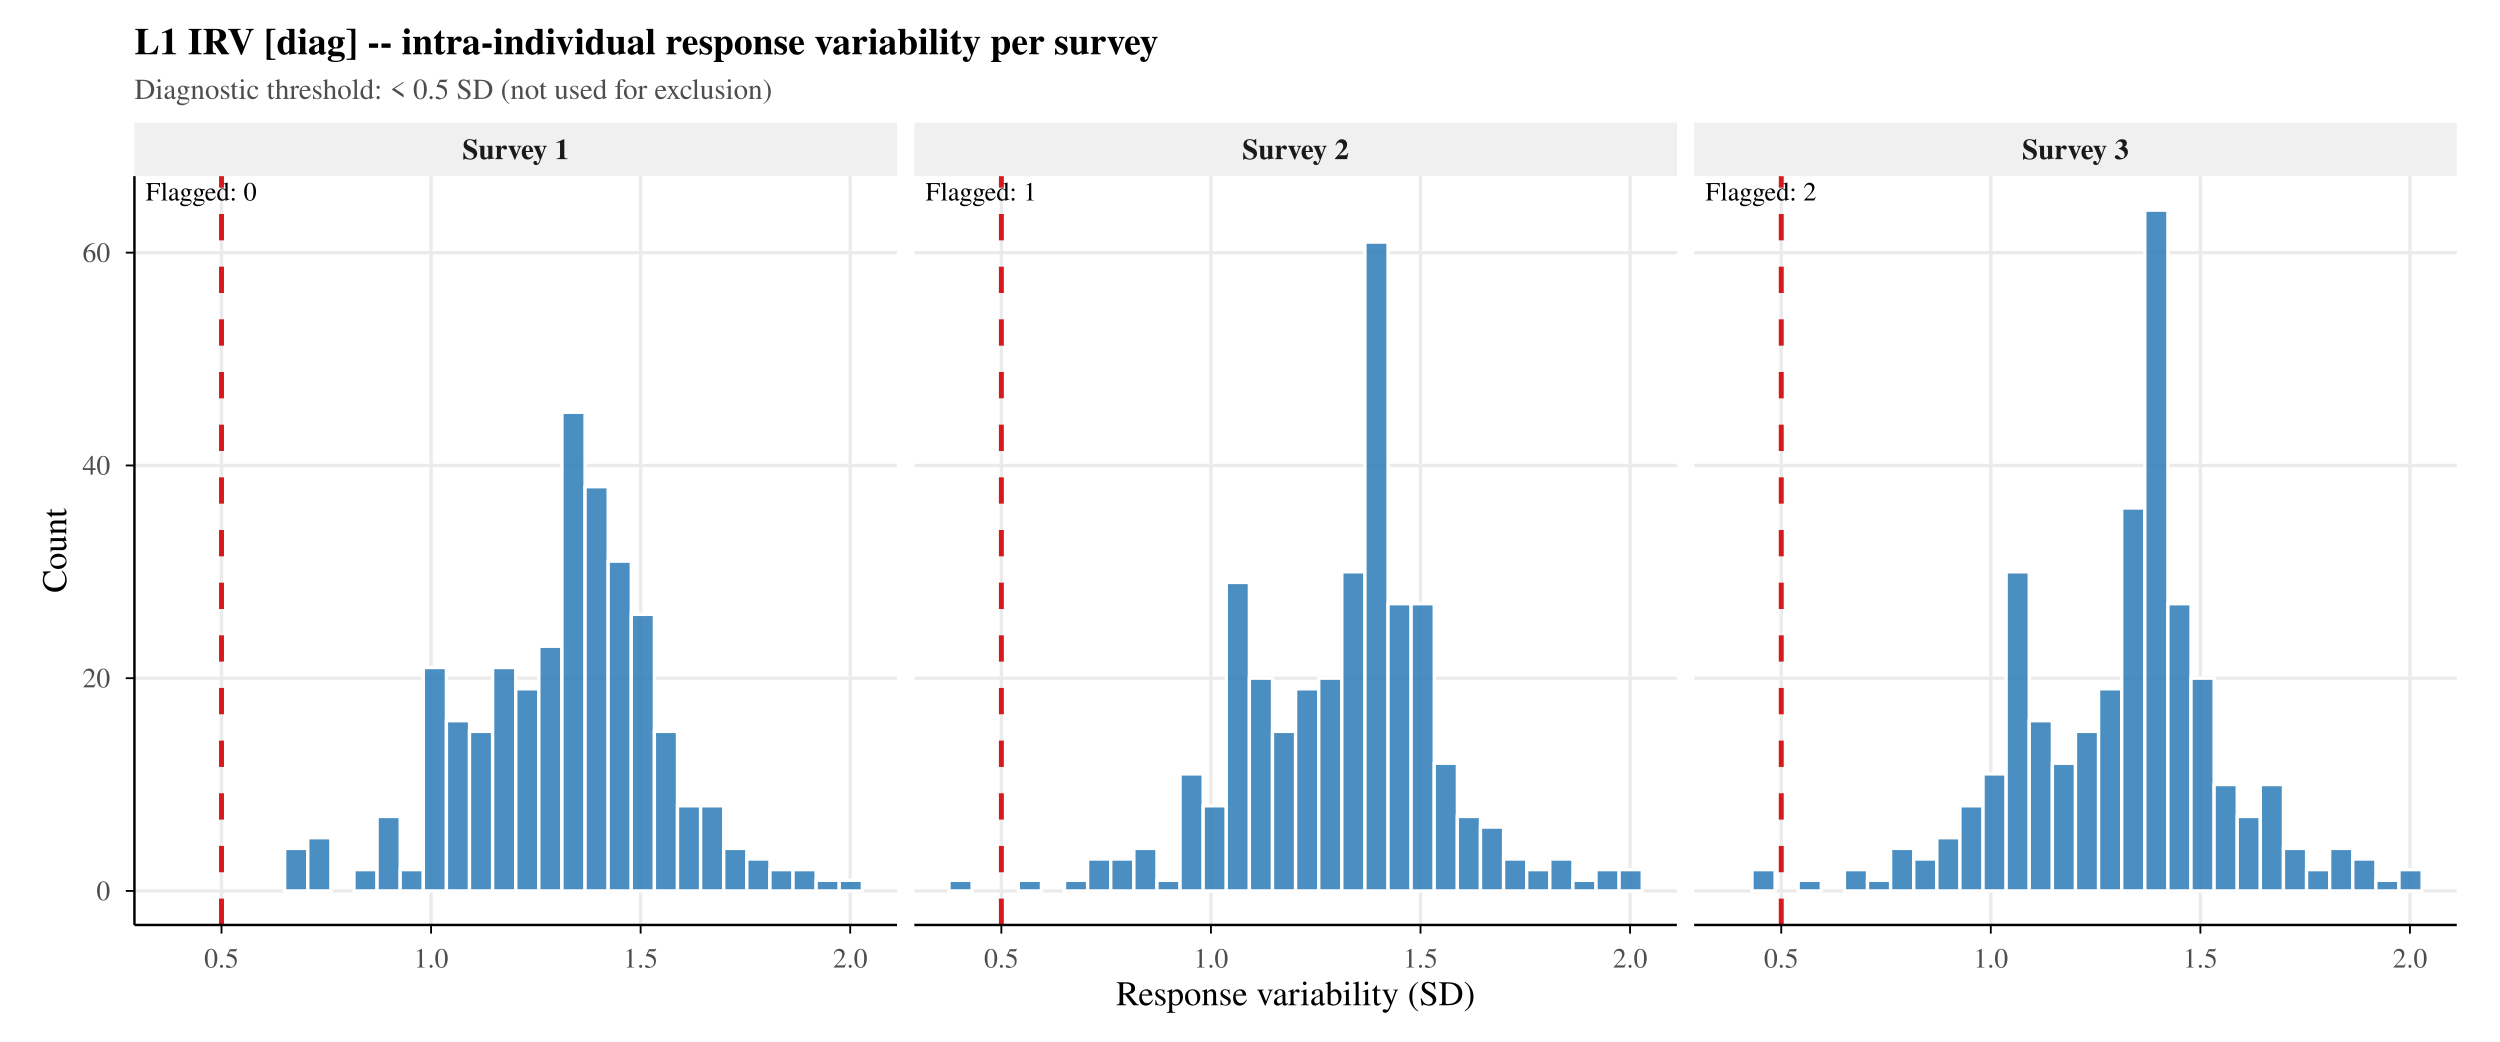
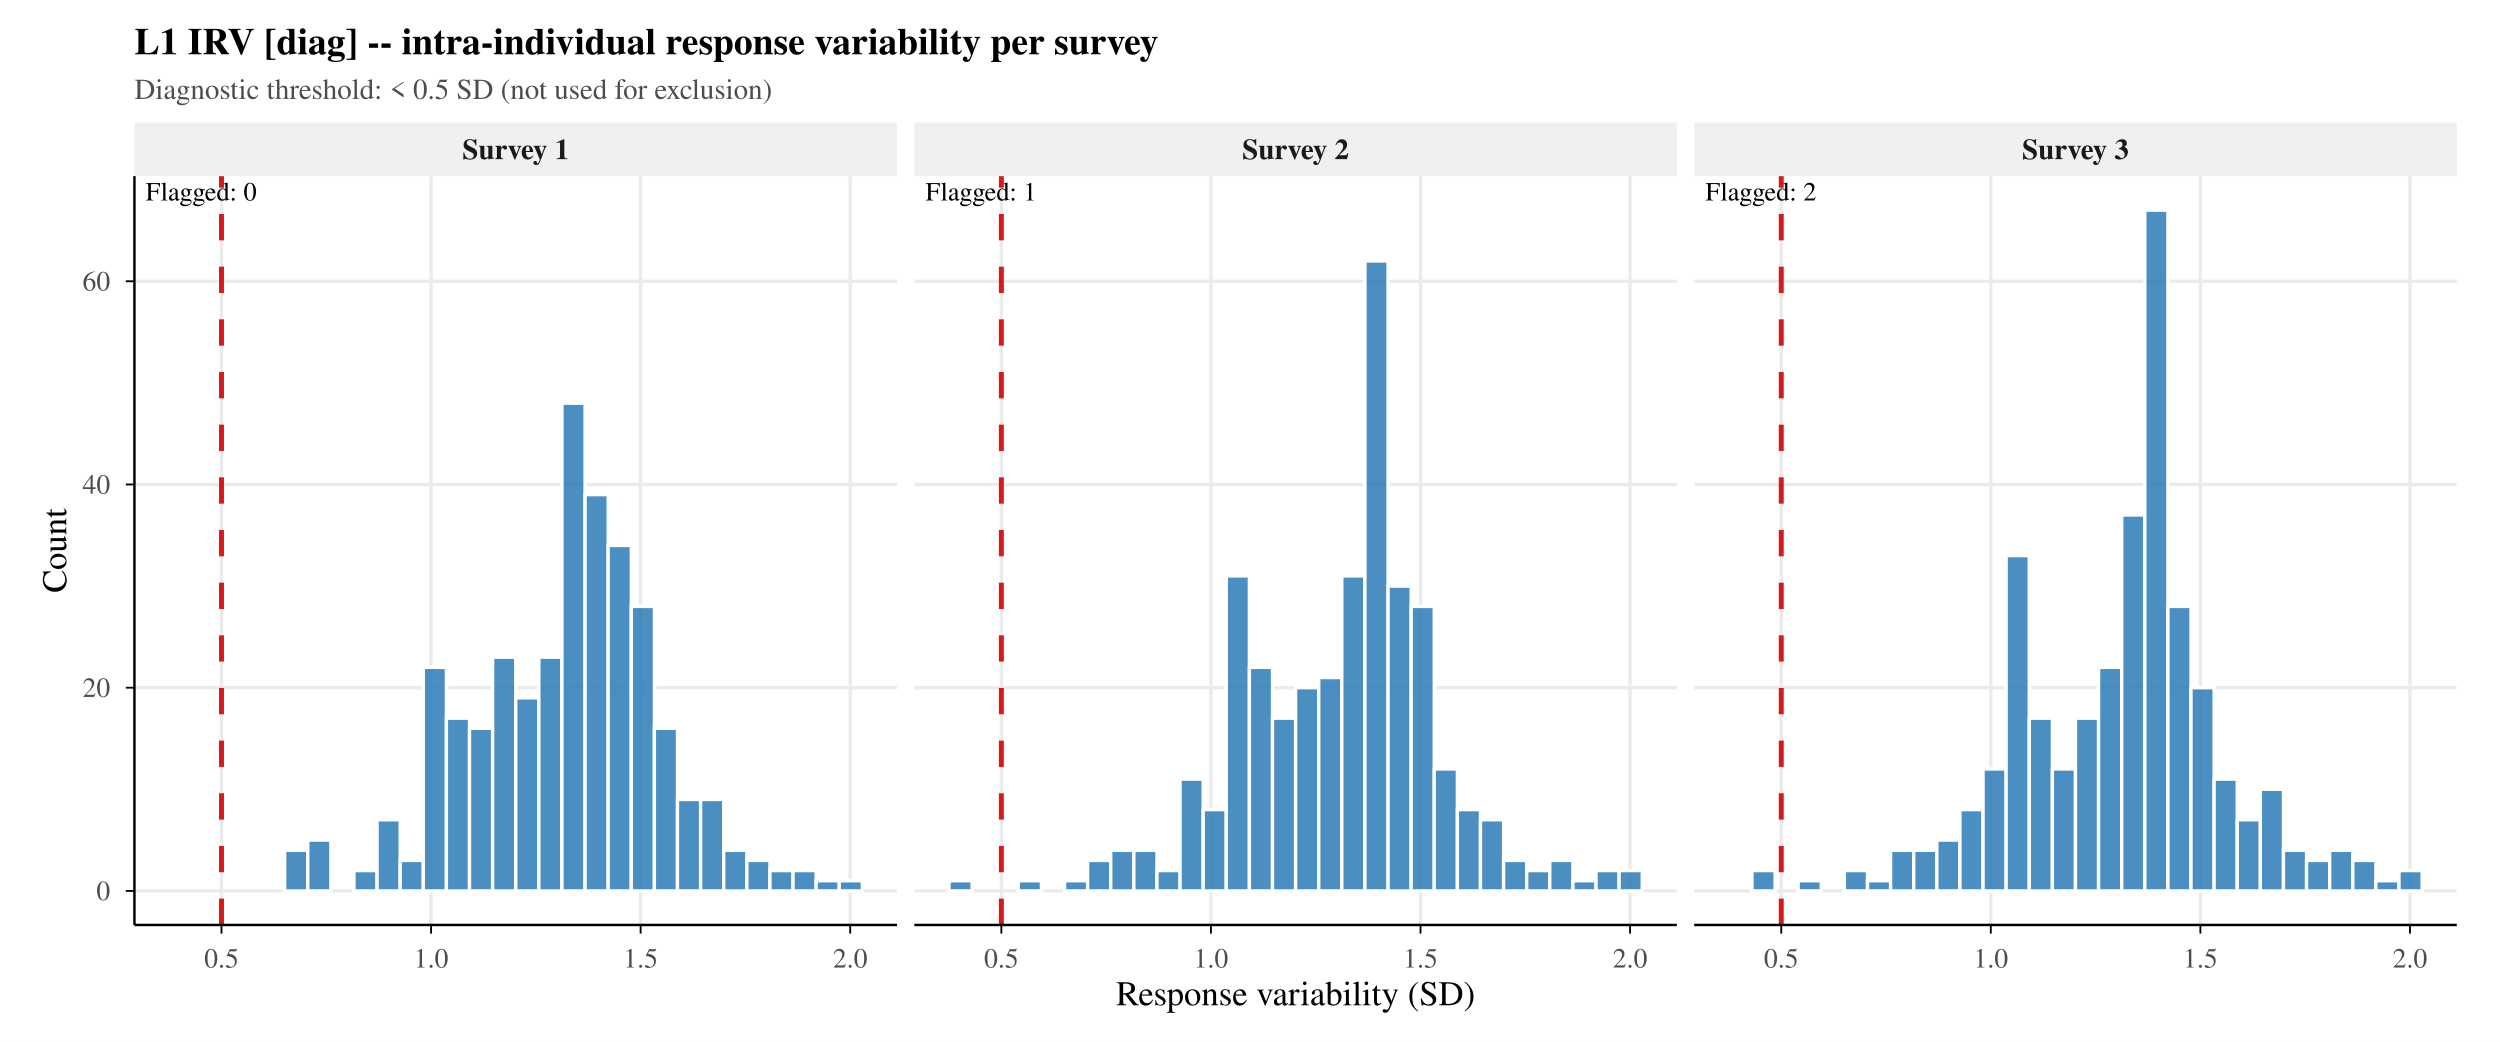
<svg xmlns="http://www.w3.org/2000/svg" width="864.00pt" height="360.00pt" viewBox="0 0 864.00 360.00">
  <g class="svglite">
    <defs>
      <style type="text/css">
    .svglite line, .svglite polyline, .svglite polygon, .svglite path, .svglite rect, .svglite circle {
      fill: none;
      stroke: #000000;
      stroke-linecap: round;
      stroke-linejoin: round;
      stroke-miterlimit: 10.00;
    }
    .svglite text {
      white-space: pre;
    }
    .svglite g.glyphgroup path {
      fill: inherit;
      stroke: none;
    }
  </style>
    </defs>
    <rect width="100%" height="100%" style="stroke: none; fill: #FFFFFF;" />
    <defs>
      <clipPath id="cpMC4wMHw4NjQuMDB8MC4wMHwzNjAuMDA=">
        <rect x="0.00" y="0.00" width="864.00" height="360.00" />
      </clipPath>
    </defs>
    <g clip-path="url(#cpMC4wMHw4NjQuMDB8MC4wMHwzNjAuMDA=)">
      <rect x="0.00" y="0.00" width="864.00" height="360.00" style="stroke-width: 1.16; stroke: none; fill: #FFFFFF;" />
    </g>
    <defs>
      <clipPath id="cpNDYuNDZ8MzEwLjAxfDYwLjg3fDMxOS42Ng==">
        <rect x="46.46" y="60.87" width="263.55" height="258.80" />
      </clipPath>
    </defs>
    <g clip-path="url(#cpNDYuNDZ8MzEwLjAxfDYwLjg3fDMxOS42Ng==)">
      <polyline points="46.46,307.90 310.01,307.90 " style="stroke-width: 1.16; stroke: #EBEBEB; stroke-linecap: butt;" />
-       <polyline points="46.46,234.38 310.01,234.38 " style="stroke-width: 1.16; stroke: #EBEBEB; stroke-linecap: butt;" />
-       <polyline points="46.46,160.86 310.01,160.86 " style="stroke-width: 1.16; stroke: #EBEBEB; stroke-linecap: butt;" />
-       <polyline points="46.46,87.33 310.01,87.33 " style="stroke-width: 1.16; stroke: #EBEBEB; stroke-linecap: butt;" />
+       <polyline points="46.46,237.67 310.01,237.67 " style="stroke-width: 1.16; stroke: #EBEBEB; stroke-linecap: butt;" />
+       <polyline points="46.46,167.44 310.01,167.44 " style="stroke-width: 1.16; stroke: #EBEBEB; stroke-linecap: butt;" />
+       <polyline points="46.46,97.21 310.01,97.21 " style="stroke-width: 1.16; stroke: #EBEBEB; stroke-linecap: butt;" />
      <polyline points="76.55,319.66 76.55,60.87 " style="stroke-width: 1.16; stroke: #EBEBEB; stroke-linecap: butt;" />
      <polyline points="148.98,319.66 148.98,60.87 " style="stroke-width: 1.16; stroke: #EBEBEB; stroke-linecap: butt;" />
      <polyline points="221.40,319.66 221.40,60.87 " style="stroke-width: 1.16; stroke: #EBEBEB; stroke-linecap: butt;" />
      <polyline points="293.83,319.66 293.83,60.87 " style="stroke-width: 1.16; stroke: #EBEBEB; stroke-linecap: butt;" />
      <rect x="58.44" y="307.90" width="7.99" height="0.00" style="stroke-width: 1.16; stroke: #FFFFFF; stroke-linecap: butt; stroke-linejoin: miter; fill: #2C7BB6; fill-opacity: 0.85;" />
      <rect x="66.43" y="307.90" width="7.99" height="0.00" style="stroke-width: 1.16; stroke: #FFFFFF; stroke-linecap: butt; stroke-linejoin: miter; fill: #2C7BB6; fill-opacity: 0.85;" />
      <rect x="74.42" y="307.90" width="7.99" height="0.00" style="stroke-width: 1.16; stroke: #FFFFFF; stroke-linecap: butt; stroke-linejoin: miter; fill: #2C7BB6; fill-opacity: 0.85;" />
      <rect x="82.40" y="307.90" width="7.99" height="0.00" style="stroke-width: 1.16; stroke: #FFFFFF; stroke-linecap: butt; stroke-linejoin: miter; fill: #2C7BB6; fill-opacity: 0.85;" />
      <rect x="90.39" y="307.90" width="7.99" height="0.00" style="stroke-width: 1.16; stroke: #FFFFFF; stroke-linecap: butt; stroke-linejoin: miter; fill: #2C7BB6; fill-opacity: 0.85;" />
-       <rect x="98.38" y="293.20" width="7.99" height="14.70" style="stroke-width: 1.16; stroke: #FFFFFF; stroke-linecap: butt; stroke-linejoin: miter; fill: #2C7BB6; fill-opacity: 0.85;" />
-       <rect x="106.36" y="289.52" width="7.99" height="18.38" style="stroke-width: 1.16; stroke: #FFFFFF; stroke-linecap: butt; stroke-linejoin: miter; fill: #2C7BB6; fill-opacity: 0.85;" />
+       <rect x="98.38" y="293.86" width="7.99" height="14.05" style="stroke-width: 1.16; stroke: #FFFFFF; stroke-linecap: butt; stroke-linejoin: miter; fill: #2C7BB6; fill-opacity: 0.85;" />
+       <rect x="106.36" y="290.34" width="7.99" height="17.56" style="stroke-width: 1.16; stroke: #FFFFFF; stroke-linecap: butt; stroke-linejoin: miter; fill: #2C7BB6; fill-opacity: 0.85;" />
      <rect x="114.35" y="307.90" width="7.99" height="0.00" style="stroke-width: 1.16; stroke: #FFFFFF; stroke-linecap: butt; stroke-linejoin: miter; fill: #2C7BB6; fill-opacity: 0.85;" />
-       <rect x="122.33" y="300.55" width="7.99" height="7.35" style="stroke-width: 1.16; stroke: #FFFFFF; stroke-linecap: butt; stroke-linejoin: miter; fill: #2C7BB6; fill-opacity: 0.85;" />
-       <rect x="130.32" y="282.17" width="7.99" height="25.73" style="stroke-width: 1.16; stroke: #FFFFFF; stroke-linecap: butt; stroke-linejoin: miter; fill: #2C7BB6; fill-opacity: 0.85;" />
-       <rect x="138.31" y="300.55" width="7.99" height="7.35" style="stroke-width: 1.16; stroke: #FFFFFF; stroke-linecap: butt; stroke-linejoin: miter; fill: #2C7BB6; fill-opacity: 0.85;" />
-       <rect x="146.29" y="230.70" width="7.99" height="77.20" style="stroke-width: 1.16; stroke: #FFFFFF; stroke-linecap: butt; stroke-linejoin: miter; fill: #2C7BB6; fill-opacity: 0.85;" />
-       <rect x="154.28" y="249.08" width="7.99" height="58.82" style="stroke-width: 1.16; stroke: #FFFFFF; stroke-linecap: butt; stroke-linejoin: miter; fill: #2C7BB6; fill-opacity: 0.85;" />
-       <rect x="162.26" y="252.76" width="7.99" height="55.14" style="stroke-width: 1.16; stroke: #FFFFFF; stroke-linecap: butt; stroke-linejoin: miter; fill: #2C7BB6; fill-opacity: 0.85;" />
-       <rect x="170.25" y="230.70" width="7.99" height="77.20" style="stroke-width: 1.16; stroke: #FFFFFF; stroke-linecap: butt; stroke-linejoin: miter; fill: #2C7BB6; fill-opacity: 0.85;" />
-       <rect x="178.24" y="238.05" width="7.99" height="69.85" style="stroke-width: 1.16; stroke: #FFFFFF; stroke-linecap: butt; stroke-linejoin: miter; fill: #2C7BB6; fill-opacity: 0.85;" />
-       <rect x="186.22" y="223.35" width="7.99" height="84.55" style="stroke-width: 1.16; stroke: #FFFFFF; stroke-linecap: butt; stroke-linejoin: miter; fill: #2C7BB6; fill-opacity: 0.85;" />
-       <rect x="194.21" y="142.48" width="7.99" height="165.43" style="stroke-width: 1.16; stroke: #FFFFFF; stroke-linecap: butt; stroke-linejoin: miter; fill: #2C7BB6; fill-opacity: 0.85;" />
-       <rect x="202.20" y="168.21" width="7.99" height="139.69" style="stroke-width: 1.16; stroke: #FFFFFF; stroke-linecap: butt; stroke-linejoin: miter; fill: #2C7BB6; fill-opacity: 0.85;" />
-       <rect x="210.18" y="193.94" width="7.99" height="113.96" style="stroke-width: 1.16; stroke: #FFFFFF; stroke-linecap: butt; stroke-linejoin: miter; fill: #2C7BB6; fill-opacity: 0.85;" />
-       <rect x="218.17" y="212.32" width="7.99" height="95.58" style="stroke-width: 1.16; stroke: #FFFFFF; stroke-linecap: butt; stroke-linejoin: miter; fill: #2C7BB6; fill-opacity: 0.85;" />
-       <rect x="226.15" y="252.76" width="7.99" height="55.14" style="stroke-width: 1.16; stroke: #FFFFFF; stroke-linecap: butt; stroke-linejoin: miter; fill: #2C7BB6; fill-opacity: 0.85;" />
-       <rect x="234.14" y="278.49" width="7.99" height="29.41" style="stroke-width: 1.16; stroke: #FFFFFF; stroke-linecap: butt; stroke-linejoin: miter; fill: #2C7BB6; fill-opacity: 0.85;" />
-       <rect x="242.13" y="278.49" width="7.99" height="29.41" style="stroke-width: 1.16; stroke: #FFFFFF; stroke-linecap: butt; stroke-linejoin: miter; fill: #2C7BB6; fill-opacity: 0.85;" />
-       <rect x="250.11" y="293.20" width="7.99" height="14.70" style="stroke-width: 1.16; stroke: #FFFFFF; stroke-linecap: butt; stroke-linejoin: miter; fill: #2C7BB6; fill-opacity: 0.85;" />
-       <rect x="258.10" y="296.87" width="7.99" height="11.03" style="stroke-width: 1.16; stroke: #FFFFFF; stroke-linecap: butt; stroke-linejoin: miter; fill: #2C7BB6; fill-opacity: 0.85;" />
-       <rect x="266.09" y="300.55" width="7.99" height="7.35" style="stroke-width: 1.16; stroke: #FFFFFF; stroke-linecap: butt; stroke-linejoin: miter; fill: #2C7BB6; fill-opacity: 0.85;" />
-       <rect x="274.07" y="300.55" width="7.99" height="7.35" style="stroke-width: 1.16; stroke: #FFFFFF; stroke-linecap: butt; stroke-linejoin: miter; fill: #2C7BB6; fill-opacity: 0.85;" />
-       <rect x="282.06" y="304.23" width="7.99" height="3.68" style="stroke-width: 1.16; stroke: #FFFFFF; stroke-linecap: butt; stroke-linejoin: miter; fill: #2C7BB6; fill-opacity: 0.85;" />
-       <rect x="290.04" y="304.23" width="7.99" height="3.68" style="stroke-width: 1.16; stroke: #FFFFFF; stroke-linecap: butt; stroke-linejoin: miter; fill: #2C7BB6; fill-opacity: 0.85;" />
+       <rect x="122.33" y="300.88" width="7.99" height="7.02" style="stroke-width: 1.16; stroke: #FFFFFF; stroke-linecap: butt; stroke-linejoin: miter; fill: #2C7BB6; fill-opacity: 0.85;" />
+       <rect x="130.32" y="283.32" width="7.99" height="24.58" style="stroke-width: 1.16; stroke: #FFFFFF; stroke-linecap: butt; stroke-linejoin: miter; fill: #2C7BB6; fill-opacity: 0.85;" />
+       <rect x="138.31" y="297.37" width="7.99" height="10.53" style="stroke-width: 1.16; stroke: #FFFFFF; stroke-linecap: butt; stroke-linejoin: miter; fill: #2C7BB6; fill-opacity: 0.85;" />
+       <rect x="146.29" y="230.65" width="7.99" height="77.25" style="stroke-width: 1.16; stroke: #FFFFFF; stroke-linecap: butt; stroke-linejoin: miter; fill: #2C7BB6; fill-opacity: 0.85;" />
+       <rect x="154.28" y="248.21" width="7.99" height="59.70" style="stroke-width: 1.16; stroke: #FFFFFF; stroke-linecap: butt; stroke-linejoin: miter; fill: #2C7BB6; fill-opacity: 0.85;" />
+       <rect x="162.26" y="251.72" width="7.99" height="56.18" style="stroke-width: 1.16; stroke: #FFFFFF; stroke-linecap: butt; stroke-linejoin: miter; fill: #2C7BB6; fill-opacity: 0.85;" />
+       <rect x="170.25" y="227.14" width="7.99" height="80.77" style="stroke-width: 1.16; stroke: #FFFFFF; stroke-linecap: butt; stroke-linejoin: miter; fill: #2C7BB6; fill-opacity: 0.85;" />
+       <rect x="178.24" y="241.18" width="7.99" height="66.72" style="stroke-width: 1.16; stroke: #FFFFFF; stroke-linecap: butt; stroke-linejoin: miter; fill: #2C7BB6; fill-opacity: 0.85;" />
+       <rect x="186.22" y="227.14" width="7.99" height="80.77" style="stroke-width: 1.16; stroke: #FFFFFF; stroke-linecap: butt; stroke-linejoin: miter; fill: #2C7BB6; fill-opacity: 0.85;" />
+       <rect x="194.21" y="139.35" width="7.99" height="168.55" style="stroke-width: 1.16; stroke: #FFFFFF; stroke-linecap: butt; stroke-linejoin: miter; fill: #2C7BB6; fill-opacity: 0.85;" />
+       <rect x="202.20" y="170.95" width="7.99" height="136.95" style="stroke-width: 1.16; stroke: #FFFFFF; stroke-linecap: butt; stroke-linejoin: miter; fill: #2C7BB6; fill-opacity: 0.85;" />
+       <rect x="210.18" y="188.51" width="7.99" height="119.39" style="stroke-width: 1.16; stroke: #FFFFFF; stroke-linecap: butt; stroke-linejoin: miter; fill: #2C7BB6; fill-opacity: 0.85;" />
+       <rect x="218.17" y="209.58" width="7.99" height="98.32" style="stroke-width: 1.16; stroke: #FFFFFF; stroke-linecap: butt; stroke-linejoin: miter; fill: #2C7BB6; fill-opacity: 0.85;" />
+       <rect x="226.15" y="251.72" width="7.99" height="56.18" style="stroke-width: 1.16; stroke: #FFFFFF; stroke-linecap: butt; stroke-linejoin: miter; fill: #2C7BB6; fill-opacity: 0.85;" />
+       <rect x="234.14" y="276.30" width="7.99" height="31.60" style="stroke-width: 1.16; stroke: #FFFFFF; stroke-linecap: butt; stroke-linejoin: miter; fill: #2C7BB6; fill-opacity: 0.85;" />
+       <rect x="242.13" y="276.30" width="7.99" height="31.60" style="stroke-width: 1.16; stroke: #FFFFFF; stroke-linecap: butt; stroke-linejoin: miter; fill: #2C7BB6; fill-opacity: 0.85;" />
+       <rect x="250.11" y="293.86" width="7.99" height="14.05" style="stroke-width: 1.16; stroke: #FFFFFF; stroke-linecap: butt; stroke-linejoin: miter; fill: #2C7BB6; fill-opacity: 0.85;" />
+       <rect x="258.10" y="297.37" width="7.99" height="10.53" style="stroke-width: 1.16; stroke: #FFFFFF; stroke-linecap: butt; stroke-linejoin: miter; fill: #2C7BB6; fill-opacity: 0.85;" />
+       <rect x="266.09" y="300.88" width="7.99" height="7.02" style="stroke-width: 1.16; stroke: #FFFFFF; stroke-linecap: butt; stroke-linejoin: miter; fill: #2C7BB6; fill-opacity: 0.85;" />
+       <rect x="274.07" y="300.88" width="7.99" height="7.02" style="stroke-width: 1.16; stroke: #FFFFFF; stroke-linecap: butt; stroke-linejoin: miter; fill: #2C7BB6; fill-opacity: 0.85;" />
+       <rect x="282.06" y="304.39" width="7.99" height="3.51" style="stroke-width: 1.16; stroke: #FFFFFF; stroke-linecap: butt; stroke-linejoin: miter; fill: #2C7BB6; fill-opacity: 0.85;" />
+       <rect x="290.04" y="304.39" width="7.99" height="3.51" style="stroke-width: 1.16; stroke: #FFFFFF; stroke-linecap: butt; stroke-linejoin: miter; fill: #2C7BB6; fill-opacity: 0.85;" />
      <line x1="76.55" y1="319.66" x2="76.55" y2="60.87" style="stroke-width: 1.71; stroke: #D7191C; stroke-dasharray: 9.10,9.10; stroke-linecap: butt;" />
      <text x="50.33" y="69.29" style="font-size: 9.10px; font-family: &quot;Times&quot;;" textLength="38.66px" lengthAdjust="spacingAndGlyphs">Flagged: 0</text>
    </g>
    <g clip-path="url(#cpMC4wMHw4NjQuMDB8MC4wMHwzNjAuMDA=)">
</g>
    <defs>
      <clipPath id="cpMzE1Ljk5fDU3OS41M3w2MC44N3wzMTkuNjY=">
        <rect x="315.99" y="60.87" width="263.55" height="258.80" />
      </clipPath>
    </defs>
    <g clip-path="url(#cpMzE1Ljk5fDU3OS41M3w2MC44N3wzMTkuNjY=)">
      <polyline points="315.99,307.90 579.53,307.90 " style="stroke-width: 1.16; stroke: #EBEBEB; stroke-linecap: butt;" />
-       <polyline points="315.99,234.38 579.53,234.38 " style="stroke-width: 1.16; stroke: #EBEBEB; stroke-linecap: butt;" />
-       <polyline points="315.99,160.86 579.53,160.86 " style="stroke-width: 1.16; stroke: #EBEBEB; stroke-linecap: butt;" />
-       <polyline points="315.99,87.33 579.53,87.33 " style="stroke-width: 1.16; stroke: #EBEBEB; stroke-linecap: butt;" />
+       <polyline points="315.99,237.67 579.53,237.67 " style="stroke-width: 1.16; stroke: #EBEBEB; stroke-linecap: butt;" />
+       <polyline points="315.99,167.44 579.53,167.44 " style="stroke-width: 1.16; stroke: #EBEBEB; stroke-linecap: butt;" />
+       <polyline points="315.99,97.21 579.53,97.21 " style="stroke-width: 1.16; stroke: #EBEBEB; stroke-linecap: butt;" />
      <polyline points="346.07,319.66 346.07,60.87 " style="stroke-width: 1.16; stroke: #EBEBEB; stroke-linecap: butt;" />
      <polyline points="418.50,319.66 418.50,60.87 " style="stroke-width: 1.16; stroke: #EBEBEB; stroke-linecap: butt;" />
      <polyline points="490.93,319.66 490.93,60.87 " style="stroke-width: 1.16; stroke: #EBEBEB; stroke-linecap: butt;" />
      <polyline points="563.35,319.66 563.35,60.87 " style="stroke-width: 1.16; stroke: #EBEBEB; stroke-linecap: butt;" />
-       <rect x="327.97" y="304.23" width="7.99" height="3.68" style="stroke-width: 1.16; stroke: #FFFFFF; stroke-linecap: butt; stroke-linejoin: miter; fill: #2C7BB6; fill-opacity: 0.85;" />
+       <rect x="327.97" y="304.39" width="7.99" height="3.51" style="stroke-width: 1.16; stroke: #FFFFFF; stroke-linecap: butt; stroke-linejoin: miter; fill: #2C7BB6; fill-opacity: 0.85;" />
      <rect x="335.95" y="307.90" width="7.99" height="0.00" style="stroke-width: 1.16; stroke: #FFFFFF; stroke-linecap: butt; stroke-linejoin: miter; fill: #2C7BB6; fill-opacity: 0.85;" />
      <rect x="343.94" y="307.90" width="7.99" height="0.00" style="stroke-width: 1.16; stroke: #FFFFFF; stroke-linecap: butt; stroke-linejoin: miter; fill: #2C7BB6; fill-opacity: 0.85;" />
-       <rect x="351.93" y="304.23" width="7.99" height="3.68" style="stroke-width: 1.16; stroke: #FFFFFF; stroke-linecap: butt; stroke-linejoin: miter; fill: #2C7BB6; fill-opacity: 0.85;" />
+       <rect x="351.93" y="304.39" width="7.99" height="3.51" style="stroke-width: 1.16; stroke: #FFFFFF; stroke-linecap: butt; stroke-linejoin: miter; fill: #2C7BB6; fill-opacity: 0.85;" />
      <rect x="359.91" y="307.90" width="7.99" height="0.00" style="stroke-width: 1.16; stroke: #FFFFFF; stroke-linecap: butt; stroke-linejoin: miter; fill: #2C7BB6; fill-opacity: 0.85;" />
-       <rect x="367.90" y="304.23" width="7.99" height="3.68" style="stroke-width: 1.16; stroke: #FFFFFF; stroke-linecap: butt; stroke-linejoin: miter; fill: #2C7BB6; fill-opacity: 0.85;" />
-       <rect x="375.88" y="296.87" width="7.99" height="11.03" style="stroke-width: 1.16; stroke: #FFFFFF; stroke-linecap: butt; stroke-linejoin: miter; fill: #2C7BB6; fill-opacity: 0.85;" />
-       <rect x="383.87" y="296.87" width="7.99" height="11.03" style="stroke-width: 1.16; stroke: #FFFFFF; stroke-linecap: butt; stroke-linejoin: miter; fill: #2C7BB6; fill-opacity: 0.85;" />
-       <rect x="391.86" y="293.20" width="7.99" height="14.70" style="stroke-width: 1.16; stroke: #FFFFFF; stroke-linecap: butt; stroke-linejoin: miter; fill: #2C7BB6; fill-opacity: 0.85;" />
-       <rect x="399.84" y="304.23" width="7.99" height="3.68" style="stroke-width: 1.16; stroke: #FFFFFF; stroke-linecap: butt; stroke-linejoin: miter; fill: #2C7BB6; fill-opacity: 0.85;" />
-       <rect x="407.83" y="267.46" width="7.99" height="40.44" style="stroke-width: 1.16; stroke: #FFFFFF; stroke-linecap: butt; stroke-linejoin: miter; fill: #2C7BB6; fill-opacity: 0.85;" />
-       <rect x="415.82" y="278.49" width="7.99" height="29.41" style="stroke-width: 1.16; stroke: #FFFFFF; stroke-linecap: butt; stroke-linejoin: miter; fill: #2C7BB6; fill-opacity: 0.85;" />
-       <rect x="423.80" y="201.29" width="7.99" height="106.61" style="stroke-width: 1.16; stroke: #FFFFFF; stroke-linecap: butt; stroke-linejoin: miter; fill: #2C7BB6; fill-opacity: 0.85;" />
-       <rect x="431.79" y="234.38" width="7.99" height="73.52" style="stroke-width: 1.16; stroke: #FFFFFF; stroke-linecap: butt; stroke-linejoin: miter; fill: #2C7BB6; fill-opacity: 0.85;" />
-       <rect x="439.77" y="252.76" width="7.99" height="55.14" style="stroke-width: 1.16; stroke: #FFFFFF; stroke-linecap: butt; stroke-linejoin: miter; fill: #2C7BB6; fill-opacity: 0.85;" />
-       <rect x="447.76" y="238.05" width="7.99" height="69.85" style="stroke-width: 1.16; stroke: #FFFFFF; stroke-linecap: butt; stroke-linejoin: miter; fill: #2C7BB6; fill-opacity: 0.85;" />
-       <rect x="455.75" y="234.38" width="7.99" height="73.52" style="stroke-width: 1.16; stroke: #FFFFFF; stroke-linecap: butt; stroke-linejoin: miter; fill: #2C7BB6; fill-opacity: 0.85;" />
-       <rect x="463.73" y="197.62" width="7.99" height="110.28" style="stroke-width: 1.16; stroke: #FFFFFF; stroke-linecap: butt; stroke-linejoin: miter; fill: #2C7BB6; fill-opacity: 0.85;" />
-       <rect x="471.72" y="83.66" width="7.99" height="224.24" style="stroke-width: 1.16; stroke: #FFFFFF; stroke-linecap: butt; stroke-linejoin: miter; fill: #2C7BB6; fill-opacity: 0.85;" />
-       <rect x="479.71" y="208.65" width="7.99" height="99.26" style="stroke-width: 1.16; stroke: #FFFFFF; stroke-linecap: butt; stroke-linejoin: miter; fill: #2C7BB6; fill-opacity: 0.85;" />
-       <rect x="487.69" y="208.65" width="7.99" height="99.26" style="stroke-width: 1.16; stroke: #FFFFFF; stroke-linecap: butt; stroke-linejoin: miter; fill: #2C7BB6; fill-opacity: 0.85;" />
-       <rect x="495.68" y="263.79" width="7.99" height="44.11" style="stroke-width: 1.16; stroke: #FFFFFF; stroke-linecap: butt; stroke-linejoin: miter; fill: #2C7BB6; fill-opacity: 0.85;" />
-       <rect x="503.66" y="282.17" width="7.99" height="25.73" style="stroke-width: 1.16; stroke: #FFFFFF; stroke-linecap: butt; stroke-linejoin: miter; fill: #2C7BB6; fill-opacity: 0.85;" />
-       <rect x="511.65" y="285.84" width="7.99" height="22.06" style="stroke-width: 1.16; stroke: #FFFFFF; stroke-linecap: butt; stroke-linejoin: miter; fill: #2C7BB6; fill-opacity: 0.85;" />
-       <rect x="519.64" y="296.87" width="7.99" height="11.03" style="stroke-width: 1.16; stroke: #FFFFFF; stroke-linecap: butt; stroke-linejoin: miter; fill: #2C7BB6; fill-opacity: 0.85;" />
-       <rect x="527.62" y="300.55" width="7.99" height="7.35" style="stroke-width: 1.16; stroke: #FFFFFF; stroke-linecap: butt; stroke-linejoin: miter; fill: #2C7BB6; fill-opacity: 0.85;" />
-       <rect x="535.61" y="296.87" width="7.99" height="11.03" style="stroke-width: 1.16; stroke: #FFFFFF; stroke-linecap: butt; stroke-linejoin: miter; fill: #2C7BB6; fill-opacity: 0.85;" />
-       <rect x="543.60" y="304.23" width="7.99" height="3.68" style="stroke-width: 1.16; stroke: #FFFFFF; stroke-linecap: butt; stroke-linejoin: miter; fill: #2C7BB6; fill-opacity: 0.85;" />
-       <rect x="551.58" y="300.55" width="7.99" height="7.35" style="stroke-width: 1.16; stroke: #FFFFFF; stroke-linecap: butt; stroke-linejoin: miter; fill: #2C7BB6; fill-opacity: 0.85;" />
-       <rect x="559.57" y="300.55" width="7.99" height="7.35" style="stroke-width: 1.16; stroke: #FFFFFF; stroke-linecap: butt; stroke-linejoin: miter; fill: #2C7BB6; fill-opacity: 0.85;" />
+       <rect x="367.90" y="304.39" width="7.99" height="3.51" style="stroke-width: 1.16; stroke: #FFFFFF; stroke-linecap: butt; stroke-linejoin: miter; fill: #2C7BB6; fill-opacity: 0.85;" />
+       <rect x="375.88" y="297.37" width="7.99" height="10.53" style="stroke-width: 1.16; stroke: #FFFFFF; stroke-linecap: butt; stroke-linejoin: miter; fill: #2C7BB6; fill-opacity: 0.85;" />
+       <rect x="383.87" y="293.86" width="7.99" height="14.05" style="stroke-width: 1.16; stroke: #FFFFFF; stroke-linecap: butt; stroke-linejoin: miter; fill: #2C7BB6; fill-opacity: 0.85;" />
+       <rect x="391.86" y="293.86" width="7.99" height="14.05" style="stroke-width: 1.16; stroke: #FFFFFF; stroke-linecap: butt; stroke-linejoin: miter; fill: #2C7BB6; fill-opacity: 0.85;" />
+       <rect x="399.84" y="300.88" width="7.99" height="7.02" style="stroke-width: 1.16; stroke: #FFFFFF; stroke-linecap: butt; stroke-linejoin: miter; fill: #2C7BB6; fill-opacity: 0.85;" />
+       <rect x="407.83" y="269.27" width="7.99" height="38.63" style="stroke-width: 1.16; stroke: #FFFFFF; stroke-linecap: butt; stroke-linejoin: miter; fill: #2C7BB6; fill-opacity: 0.85;" />
+       <rect x="415.82" y="279.81" width="7.99" height="28.09" style="stroke-width: 1.16; stroke: #FFFFFF; stroke-linecap: butt; stroke-linejoin: miter; fill: #2C7BB6; fill-opacity: 0.85;" />
+       <rect x="423.80" y="199.04" width="7.99" height="108.86" style="stroke-width: 1.16; stroke: #FFFFFF; stroke-linecap: butt; stroke-linejoin: miter; fill: #2C7BB6; fill-opacity: 0.85;" />
+       <rect x="431.79" y="230.65" width="7.99" height="77.25" style="stroke-width: 1.16; stroke: #FFFFFF; stroke-linecap: butt; stroke-linejoin: miter; fill: #2C7BB6; fill-opacity: 0.85;" />
+       <rect x="439.77" y="248.21" width="7.99" height="59.70" style="stroke-width: 1.16; stroke: #FFFFFF; stroke-linecap: butt; stroke-linejoin: miter; fill: #2C7BB6; fill-opacity: 0.85;" />
+       <rect x="447.76" y="237.67" width="7.99" height="70.23" style="stroke-width: 1.16; stroke: #FFFFFF; stroke-linecap: butt; stroke-linejoin: miter; fill: #2C7BB6; fill-opacity: 0.85;" />
+       <rect x="455.75" y="234.16" width="7.99" height="73.74" style="stroke-width: 1.16; stroke: #FFFFFF; stroke-linecap: butt; stroke-linejoin: miter; fill: #2C7BB6; fill-opacity: 0.85;" />
+       <rect x="463.73" y="199.04" width="7.99" height="108.86" style="stroke-width: 1.16; stroke: #FFFFFF; stroke-linecap: butt; stroke-linejoin: miter; fill: #2C7BB6; fill-opacity: 0.85;" />
+       <rect x="471.72" y="90.19" width="7.99" height="217.71" style="stroke-width: 1.16; stroke: #FFFFFF; stroke-linecap: butt; stroke-linejoin: miter; fill: #2C7BB6; fill-opacity: 0.85;" />
+       <rect x="479.71" y="202.56" width="7.99" height="105.35" style="stroke-width: 1.16; stroke: #FFFFFF; stroke-linecap: butt; stroke-linejoin: miter; fill: #2C7BB6; fill-opacity: 0.85;" />
+       <rect x="487.69" y="209.58" width="7.99" height="98.32" style="stroke-width: 1.16; stroke: #FFFFFF; stroke-linecap: butt; stroke-linejoin: miter; fill: #2C7BB6; fill-opacity: 0.85;" />
+       <rect x="495.68" y="265.76" width="7.99" height="42.14" style="stroke-width: 1.16; stroke: #FFFFFF; stroke-linecap: butt; stroke-linejoin: miter; fill: #2C7BB6; fill-opacity: 0.85;" />
+       <rect x="503.66" y="279.81" width="7.99" height="28.09" style="stroke-width: 1.16; stroke: #FFFFFF; stroke-linecap: butt; stroke-linejoin: miter; fill: #2C7BB6; fill-opacity: 0.85;" />
+       <rect x="511.65" y="283.32" width="7.99" height="24.58" style="stroke-width: 1.16; stroke: #FFFFFF; stroke-linecap: butt; stroke-linejoin: miter; fill: #2C7BB6; fill-opacity: 0.85;" />
+       <rect x="519.64" y="297.37" width="7.99" height="10.53" style="stroke-width: 1.16; stroke: #FFFFFF; stroke-linecap: butt; stroke-linejoin: miter; fill: #2C7BB6; fill-opacity: 0.85;" />
+       <rect x="527.62" y="300.88" width="7.99" height="7.02" style="stroke-width: 1.16; stroke: #FFFFFF; stroke-linecap: butt; stroke-linejoin: miter; fill: #2C7BB6; fill-opacity: 0.85;" />
+       <rect x="535.61" y="297.37" width="7.99" height="10.53" style="stroke-width: 1.16; stroke: #FFFFFF; stroke-linecap: butt; stroke-linejoin: miter; fill: #2C7BB6; fill-opacity: 0.85;" />
+       <rect x="543.60" y="304.39" width="7.99" height="3.51" style="stroke-width: 1.16; stroke: #FFFFFF; stroke-linecap: butt; stroke-linejoin: miter; fill: #2C7BB6; fill-opacity: 0.85;" />
+       <rect x="551.58" y="300.88" width="7.99" height="7.02" style="stroke-width: 1.16; stroke: #FFFFFF; stroke-linecap: butt; stroke-linejoin: miter; fill: #2C7BB6; fill-opacity: 0.85;" />
+       <rect x="559.57" y="300.88" width="7.99" height="7.02" style="stroke-width: 1.16; stroke: #FFFFFF; stroke-linecap: butt; stroke-linejoin: miter; fill: #2C7BB6; fill-opacity: 0.85;" />
      <line x1="346.07" y1="319.66" x2="346.07" y2="60.87" style="stroke-width: 1.71; stroke: #D7191C; stroke-dasharray: 9.10,9.10; stroke-linecap: butt;" />
      <text x="319.85" y="69.29" style="font-size: 9.10px; font-family: &quot;Times&quot;;" textLength="38.66px" lengthAdjust="spacingAndGlyphs">Flagged: 1</text>
    </g>
    <g clip-path="url(#cpMC4wMHw4NjQuMDB8MC4wMHwzNjAuMDA=)">
</g>
    <defs>
      <clipPath id="cpNTg1LjUxfDg0OS4wNnw2MC44N3wzMTkuNjY=">
        <rect x="585.51" y="60.87" width="263.55" height="258.80" />
      </clipPath>
    </defs>
    <g clip-path="url(#cpNTg1LjUxfDg0OS4wNnw2MC44N3wzMTkuNjY=)">
      <polyline points="585.51,307.90 849.06,307.90 " style="stroke-width: 1.16; stroke: #EBEBEB; stroke-linecap: butt;" />
-       <polyline points="585.51,234.38 849.06,234.38 " style="stroke-width: 1.16; stroke: #EBEBEB; stroke-linecap: butt;" />
-       <polyline points="585.51,160.86 849.06,160.86 " style="stroke-width: 1.16; stroke: #EBEBEB; stroke-linecap: butt;" />
-       <polyline points="585.51,87.33 849.06,87.33 " style="stroke-width: 1.16; stroke: #EBEBEB; stroke-linecap: butt;" />
+       <polyline points="585.51,237.67 849.06,237.67 " style="stroke-width: 1.16; stroke: #EBEBEB; stroke-linecap: butt;" />
+       <polyline points="585.51,167.44 849.06,167.44 " style="stroke-width: 1.16; stroke: #EBEBEB; stroke-linecap: butt;" />
+       <polyline points="585.51,97.21 849.06,97.21 " style="stroke-width: 1.16; stroke: #EBEBEB; stroke-linecap: butt;" />
      <polyline points="615.60,319.66 615.60,60.87 " style="stroke-width: 1.16; stroke: #EBEBEB; stroke-linecap: butt;" />
      <polyline points="688.02,319.66 688.02,60.87 " style="stroke-width: 1.16; stroke: #EBEBEB; stroke-linecap: butt;" />
      <polyline points="760.45,319.66 760.45,60.87 " style="stroke-width: 1.16; stroke: #EBEBEB; stroke-linecap: butt;" />
      <polyline points="832.88,319.66 832.88,60.87 " style="stroke-width: 1.16; stroke: #EBEBEB; stroke-linecap: butt;" />
      <rect x="597.49" y="307.90" width="7.99" height="0.00" style="stroke-width: 1.16; stroke: #FFFFFF; stroke-linecap: butt; stroke-linejoin: miter; fill: #2C7BB6; fill-opacity: 0.85;" />
-       <rect x="605.48" y="300.55" width="7.99" height="7.35" style="stroke-width: 1.16; stroke: #FFFFFF; stroke-linecap: butt; stroke-linejoin: miter; fill: #2C7BB6; fill-opacity: 0.85;" />
+       <rect x="605.48" y="300.88" width="7.99" height="7.02" style="stroke-width: 1.16; stroke: #FFFFFF; stroke-linecap: butt; stroke-linejoin: miter; fill: #2C7BB6; fill-opacity: 0.85;" />
      <rect x="613.46" y="307.90" width="7.99" height="0.00" style="stroke-width: 1.16; stroke: #FFFFFF; stroke-linecap: butt; stroke-linejoin: miter; fill: #2C7BB6; fill-opacity: 0.85;" />
-       <rect x="621.45" y="304.23" width="7.99" height="3.68" style="stroke-width: 1.16; stroke: #FFFFFF; stroke-linecap: butt; stroke-linejoin: miter; fill: #2C7BB6; fill-opacity: 0.85;" />
+       <rect x="621.45" y="304.39" width="7.99" height="3.51" style="stroke-width: 1.16; stroke: #FFFFFF; stroke-linecap: butt; stroke-linejoin: miter; fill: #2C7BB6; fill-opacity: 0.85;" />
      <rect x="629.43" y="307.90" width="7.99" height="0.00" style="stroke-width: 1.16; stroke: #FFFFFF; stroke-linecap: butt; stroke-linejoin: miter; fill: #2C7BB6; fill-opacity: 0.85;" />
-       <rect x="637.42" y="300.55" width="7.99" height="7.35" style="stroke-width: 1.16; stroke: #FFFFFF; stroke-linecap: butt; stroke-linejoin: miter; fill: #2C7BB6; fill-opacity: 0.85;" />
-       <rect x="645.41" y="304.23" width="7.99" height="3.68" style="stroke-width: 1.16; stroke: #FFFFFF; stroke-linecap: butt; stroke-linejoin: miter; fill: #2C7BB6; fill-opacity: 0.85;" />
-       <rect x="653.39" y="293.20" width="7.99" height="14.70" style="stroke-width: 1.16; stroke: #FFFFFF; stroke-linecap: butt; stroke-linejoin: miter; fill: #2C7BB6; fill-opacity: 0.85;" />
-       <rect x="661.38" y="296.87" width="7.99" height="11.03" style="stroke-width: 1.16; stroke: #FFFFFF; stroke-linecap: butt; stroke-linejoin: miter; fill: #2C7BB6; fill-opacity: 0.85;" />
-       <rect x="669.37" y="289.52" width="7.99" height="18.38" style="stroke-width: 1.16; stroke: #FFFFFF; stroke-linecap: butt; stroke-linejoin: miter; fill: #2C7BB6; fill-opacity: 0.85;" />
-       <rect x="677.35" y="278.49" width="7.99" height="29.41" style="stroke-width: 1.16; stroke: #FFFFFF; stroke-linecap: butt; stroke-linejoin: miter; fill: #2C7BB6; fill-opacity: 0.85;" />
-       <rect x="685.34" y="267.46" width="7.99" height="40.44" style="stroke-width: 1.16; stroke: #FFFFFF; stroke-linecap: butt; stroke-linejoin: miter; fill: #2C7BB6; fill-opacity: 0.85;" />
-       <rect x="693.32" y="197.62" width="7.99" height="110.28" style="stroke-width: 1.16; stroke: #FFFFFF; stroke-linecap: butt; stroke-linejoin: miter; fill: #2C7BB6; fill-opacity: 0.85;" />
-       <rect x="701.31" y="249.08" width="7.99" height="58.82" style="stroke-width: 1.16; stroke: #FFFFFF; stroke-linecap: butt; stroke-linejoin: miter; fill: #2C7BB6; fill-opacity: 0.85;" />
-       <rect x="709.30" y="263.79" width="7.99" height="44.11" style="stroke-width: 1.16; stroke: #FFFFFF; stroke-linecap: butt; stroke-linejoin: miter; fill: #2C7BB6; fill-opacity: 0.85;" />
-       <rect x="717.28" y="252.76" width="7.99" height="55.14" style="stroke-width: 1.16; stroke: #FFFFFF; stroke-linecap: butt; stroke-linejoin: miter; fill: #2C7BB6; fill-opacity: 0.85;" />
-       <rect x="725.27" y="238.05" width="7.99" height="69.85" style="stroke-width: 1.16; stroke: #FFFFFF; stroke-linecap: butt; stroke-linejoin: miter; fill: #2C7BB6; fill-opacity: 0.85;" />
-       <rect x="733.26" y="175.56" width="7.99" height="132.34" style="stroke-width: 1.16; stroke: #FFFFFF; stroke-linecap: butt; stroke-linejoin: miter; fill: #2C7BB6; fill-opacity: 0.85;" />
+       <rect x="637.42" y="300.88" width="7.99" height="7.02" style="stroke-width: 1.16; stroke: #FFFFFF; stroke-linecap: butt; stroke-linejoin: miter; fill: #2C7BB6; fill-opacity: 0.85;" />
+       <rect x="645.41" y="304.39" width="7.99" height="3.51" style="stroke-width: 1.16; stroke: #FFFFFF; stroke-linecap: butt; stroke-linejoin: miter; fill: #2C7BB6; fill-opacity: 0.85;" />
+       <rect x="653.39" y="293.86" width="7.99" height="14.05" style="stroke-width: 1.16; stroke: #FFFFFF; stroke-linecap: butt; stroke-linejoin: miter; fill: #2C7BB6; fill-opacity: 0.85;" />
+       <rect x="661.38" y="293.86" width="7.99" height="14.05" style="stroke-width: 1.16; stroke: #FFFFFF; stroke-linecap: butt; stroke-linejoin: miter; fill: #2C7BB6; fill-opacity: 0.85;" />
+       <rect x="669.37" y="290.34" width="7.99" height="17.56" style="stroke-width: 1.16; stroke: #FFFFFF; stroke-linecap: butt; stroke-linejoin: miter; fill: #2C7BB6; fill-opacity: 0.85;" />
+       <rect x="677.35" y="279.81" width="7.99" height="28.09" style="stroke-width: 1.16; stroke: #FFFFFF; stroke-linecap: butt; stroke-linejoin: miter; fill: #2C7BB6; fill-opacity: 0.85;" />
+       <rect x="685.34" y="265.76" width="7.99" height="42.14" style="stroke-width: 1.16; stroke: #FFFFFF; stroke-linecap: butt; stroke-linejoin: miter; fill: #2C7BB6; fill-opacity: 0.85;" />
+       <rect x="693.32" y="192.02" width="7.99" height="115.88" style="stroke-width: 1.16; stroke: #FFFFFF; stroke-linecap: butt; stroke-linejoin: miter; fill: #2C7BB6; fill-opacity: 0.85;" />
+       <rect x="701.31" y="248.21" width="7.99" height="59.70" style="stroke-width: 1.16; stroke: #FFFFFF; stroke-linecap: butt; stroke-linejoin: miter; fill: #2C7BB6; fill-opacity: 0.85;" />
+       <rect x="709.30" y="265.76" width="7.99" height="42.14" style="stroke-width: 1.16; stroke: #FFFFFF; stroke-linecap: butt; stroke-linejoin: miter; fill: #2C7BB6; fill-opacity: 0.85;" />
+       <rect x="717.28" y="248.21" width="7.99" height="59.70" style="stroke-width: 1.16; stroke: #FFFFFF; stroke-linecap: butt; stroke-linejoin: miter; fill: #2C7BB6; fill-opacity: 0.85;" />
+       <rect x="725.27" y="230.65" width="7.99" height="77.25" style="stroke-width: 1.16; stroke: #FFFFFF; stroke-linecap: butt; stroke-linejoin: miter; fill: #2C7BB6; fill-opacity: 0.85;" />
+       <rect x="733.26" y="177.97" width="7.99" height="129.93" style="stroke-width: 1.16; stroke: #FFFFFF; stroke-linecap: butt; stroke-linejoin: miter; fill: #2C7BB6; fill-opacity: 0.85;" />
      <rect x="741.24" y="72.63" width="7.99" height="235.27" style="stroke-width: 1.16; stroke: #FFFFFF; stroke-linecap: butt; stroke-linejoin: miter; fill: #2C7BB6; fill-opacity: 0.85;" />
-       <rect x="749.23" y="208.65" width="7.99" height="99.26" style="stroke-width: 1.16; stroke: #FFFFFF; stroke-linecap: butt; stroke-linejoin: miter; fill: #2C7BB6; fill-opacity: 0.85;" />
-       <rect x="757.21" y="234.38" width="7.99" height="73.52" style="stroke-width: 1.16; stroke: #FFFFFF; stroke-linecap: butt; stroke-linejoin: miter; fill: #2C7BB6; fill-opacity: 0.85;" />
-       <rect x="765.20" y="271.14" width="7.99" height="36.76" style="stroke-width: 1.16; stroke: #FFFFFF; stroke-linecap: butt; stroke-linejoin: miter; fill: #2C7BB6; fill-opacity: 0.85;" />
-       <rect x="773.19" y="282.17" width="7.99" height="25.73" style="stroke-width: 1.16; stroke: #FFFFFF; stroke-linecap: butt; stroke-linejoin: miter; fill: #2C7BB6; fill-opacity: 0.85;" />
-       <rect x="781.17" y="271.14" width="7.99" height="36.76" style="stroke-width: 1.16; stroke: #FFFFFF; stroke-linecap: butt; stroke-linejoin: miter; fill: #2C7BB6; fill-opacity: 0.85;" />
-       <rect x="789.16" y="293.20" width="7.99" height="14.70" style="stroke-width: 1.16; stroke: #FFFFFF; stroke-linecap: butt; stroke-linejoin: miter; fill: #2C7BB6; fill-opacity: 0.85;" />
-       <rect x="797.15" y="300.55" width="7.99" height="7.35" style="stroke-width: 1.16; stroke: #FFFFFF; stroke-linecap: butt; stroke-linejoin: miter; fill: #2C7BB6; fill-opacity: 0.85;" />
-       <rect x="805.13" y="293.20" width="7.99" height="14.70" style="stroke-width: 1.16; stroke: #FFFFFF; stroke-linecap: butt; stroke-linejoin: miter; fill: #2C7BB6; fill-opacity: 0.85;" />
-       <rect x="813.12" y="296.87" width="7.99" height="11.03" style="stroke-width: 1.16; stroke: #FFFFFF; stroke-linecap: butt; stroke-linejoin: miter; fill: #2C7BB6; fill-opacity: 0.85;" />
-       <rect x="821.10" y="304.23" width="7.99" height="3.68" style="stroke-width: 1.16; stroke: #FFFFFF; stroke-linecap: butt; stroke-linejoin: miter; fill: #2C7BB6; fill-opacity: 0.85;" />
-       <rect x="829.09" y="300.55" width="7.99" height="7.35" style="stroke-width: 1.16; stroke: #FFFFFF; stroke-linecap: butt; stroke-linejoin: miter; fill: #2C7BB6; fill-opacity: 0.85;" />
+       <rect x="749.23" y="209.58" width="7.99" height="98.32" style="stroke-width: 1.16; stroke: #FFFFFF; stroke-linecap: butt; stroke-linejoin: miter; fill: #2C7BB6; fill-opacity: 0.85;" />
+       <rect x="757.21" y="237.67" width="7.99" height="70.23" style="stroke-width: 1.16; stroke: #FFFFFF; stroke-linecap: butt; stroke-linejoin: miter; fill: #2C7BB6; fill-opacity: 0.85;" />
+       <rect x="765.20" y="269.27" width="7.99" height="38.63" style="stroke-width: 1.16; stroke: #FFFFFF; stroke-linecap: butt; stroke-linejoin: miter; fill: #2C7BB6; fill-opacity: 0.85;" />
+       <rect x="773.19" y="283.32" width="7.99" height="24.58" style="stroke-width: 1.16; stroke: #FFFFFF; stroke-linecap: butt; stroke-linejoin: miter; fill: #2C7BB6; fill-opacity: 0.85;" />
+       <rect x="781.17" y="272.79" width="7.99" height="35.12" style="stroke-width: 1.16; stroke: #FFFFFF; stroke-linecap: butt; stroke-linejoin: miter; fill: #2C7BB6; fill-opacity: 0.85;" />
+       <rect x="789.16" y="293.86" width="7.99" height="14.05" style="stroke-width: 1.16; stroke: #FFFFFF; stroke-linecap: butt; stroke-linejoin: miter; fill: #2C7BB6; fill-opacity: 0.85;" />
+       <rect x="797.15" y="297.37" width="7.99" height="10.53" style="stroke-width: 1.16; stroke: #FFFFFF; stroke-linecap: butt; stroke-linejoin: miter; fill: #2C7BB6; fill-opacity: 0.85;" />
+       <rect x="805.13" y="293.86" width="7.99" height="14.05" style="stroke-width: 1.16; stroke: #FFFFFF; stroke-linecap: butt; stroke-linejoin: miter; fill: #2C7BB6; fill-opacity: 0.85;" />
+       <rect x="813.12" y="297.37" width="7.99" height="10.53" style="stroke-width: 1.16; stroke: #FFFFFF; stroke-linecap: butt; stroke-linejoin: miter; fill: #2C7BB6; fill-opacity: 0.85;" />
+       <rect x="821.10" y="304.39" width="7.99" height="3.51" style="stroke-width: 1.16; stroke: #FFFFFF; stroke-linecap: butt; stroke-linejoin: miter; fill: #2C7BB6; fill-opacity: 0.85;" />
+       <rect x="829.09" y="300.88" width="7.99" height="7.02" style="stroke-width: 1.16; stroke: #FFFFFF; stroke-linecap: butt; stroke-linejoin: miter; fill: #2C7BB6; fill-opacity: 0.85;" />
      <line x1="615.60" y1="319.66" x2="615.60" y2="60.87" style="stroke-width: 1.71; stroke: #D7191C; stroke-dasharray: 9.10,9.10; stroke-linecap: butt;" />
      <text x="589.38" y="69.29" style="font-size: 9.10px; font-family: &quot;Times&quot;;" textLength="38.66px" lengthAdjust="spacingAndGlyphs">Flagged: 2</text>
    </g>
    <g clip-path="url(#cpMC4wMHw4NjQuMDB8MC4wMHwzNjAuMDA=)">
</g>
    <defs>
      <clipPath id="cpNDYuNDZ8MzEwLjAxfDQyLjM1fDYwLjg3">
        <rect x="46.46" y="42.35" width="263.55" height="18.51" />
      </clipPath>
    </defs>
    <g clip-path="url(#cpNDYuNDZ8MzEwLjAxfDQyLjM1fDYwLjg3)">
      <rect x="46.46" y="42.35" width="263.55" height="18.51" style="stroke-width: 1.16; stroke: none; fill: #F0F0F0;" />
      <text x="178.24" y="54.99" text-anchor="middle" style="font-size: 10.00px; font-weight: bold;fill: #1A1A1A; font-family: &quot;Times&quot;;" textLength="37.50px" lengthAdjust="spacingAndGlyphs">Survey 1</text>
    </g>
    <g clip-path="url(#cpMC4wMHw4NjQuMDB8MC4wMHwzNjAuMDA=)">
</g>
    <defs>
      <clipPath id="cpMzE1Ljk5fDU3OS41M3w0Mi4zNXw2MC44Nw==">
        <rect x="315.99" y="42.35" width="263.55" height="18.51" />
      </clipPath>
    </defs>
    <g clip-path="url(#cpMzE1Ljk5fDU3OS41M3w0Mi4zNXw2MC44Nw==)">
      <rect x="315.99" y="42.35" width="263.55" height="18.51" style="stroke-width: 1.16; stroke: none; fill: #F0F0F0;" />
      <text x="447.76" y="54.99" text-anchor="middle" style="font-size: 10.00px; font-weight: bold;fill: #1A1A1A; font-family: &quot;Times&quot;;" textLength="37.50px" lengthAdjust="spacingAndGlyphs">Survey 2</text>
    </g>
    <g clip-path="url(#cpMC4wMHw4NjQuMDB8MC4wMHwzNjAuMDA=)">
</g>
    <defs>
      <clipPath id="cpNTg1LjUxfDg0OS4wNnw0Mi4zNXw2MC44Nw==">
        <rect x="585.51" y="42.35" width="263.55" height="18.51" />
      </clipPath>
    </defs>
    <g clip-path="url(#cpNTg1LjUxfDg0OS4wNnw0Mi4zNXw2MC44Nw==)">
      <rect x="585.51" y="42.35" width="263.55" height="18.51" style="stroke-width: 1.16; stroke: none; fill: #F0F0F0;" />
      <text x="717.28" y="54.99" text-anchor="middle" style="font-size: 10.00px; font-weight: bold;fill: #1A1A1A; font-family: &quot;Times&quot;;" textLength="37.50px" lengthAdjust="spacingAndGlyphs">Survey 3</text>
    </g>
    <g clip-path="url(#cpMC4wMHw4NjQuMDB8MC4wMHwzNjAuMDA=)">
      <polyline points="46.46,319.66 310.01,319.66 " style="stroke-width: 0.85; stroke-linecap: butt;" />
      <polyline points="76.55,322.65 76.55,319.66 " style="stroke-width: 0.64; stroke-linecap: butt;" />
      <polyline points="148.98,322.65 148.98,319.66 " style="stroke-width: 0.64; stroke-linecap: butt;" />
      <polyline points="221.40,322.65 221.40,319.66 " style="stroke-width: 0.64; stroke-linecap: butt;" />
      <polyline points="293.83,322.65 293.83,319.66 " style="stroke-width: 0.64; stroke-linecap: butt;" />
      <text x="76.55" y="334.38" text-anchor="middle" style="font-size: 9.60px;fill: #4D4D4D; font-family: &quot;Times&quot;;" textLength="12.00px" lengthAdjust="spacingAndGlyphs">0.5</text>
      <text x="148.98" y="334.38" text-anchor="middle" style="font-size: 9.60px;fill: #4D4D4D; font-family: &quot;Times&quot;;" textLength="12.00px" lengthAdjust="spacingAndGlyphs">1.0</text>
      <text x="221.40" y="334.38" text-anchor="middle" style="font-size: 9.60px;fill: #4D4D4D; font-family: &quot;Times&quot;;" textLength="12.00px" lengthAdjust="spacingAndGlyphs">1.5</text>
      <text x="293.83" y="334.38" text-anchor="middle" style="font-size: 9.60px;fill: #4D4D4D; font-family: &quot;Times&quot;;" textLength="12.00px" lengthAdjust="spacingAndGlyphs">2.0</text>
      <polyline points="315.99,319.66 579.53,319.66 " style="stroke-width: 0.85; stroke-linecap: butt;" />
      <polyline points="346.07,322.65 346.07,319.66 " style="stroke-width: 0.64; stroke-linecap: butt;" />
      <polyline points="418.50,322.65 418.50,319.66 " style="stroke-width: 0.64; stroke-linecap: butt;" />
      <polyline points="490.93,322.65 490.93,319.66 " style="stroke-width: 0.64; stroke-linecap: butt;" />
      <polyline points="563.35,322.65 563.35,319.66 " style="stroke-width: 0.64; stroke-linecap: butt;" />
      <text x="346.07" y="334.38" text-anchor="middle" style="font-size: 9.60px;fill: #4D4D4D; font-family: &quot;Times&quot;;" textLength="12.00px" lengthAdjust="spacingAndGlyphs">0.5</text>
      <text x="418.50" y="334.38" text-anchor="middle" style="font-size: 9.60px;fill: #4D4D4D; font-family: &quot;Times&quot;;" textLength="12.00px" lengthAdjust="spacingAndGlyphs">1.0</text>
      <text x="490.93" y="334.38" text-anchor="middle" style="font-size: 9.60px;fill: #4D4D4D; font-family: &quot;Times&quot;;" textLength="12.00px" lengthAdjust="spacingAndGlyphs">1.5</text>
      <text x="563.35" y="334.38" text-anchor="middle" style="font-size: 9.60px;fill: #4D4D4D; font-family: &quot;Times&quot;;" textLength="12.00px" lengthAdjust="spacingAndGlyphs">2.0</text>
      <polyline points="585.51,319.66 849.06,319.66 " style="stroke-width: 0.85; stroke-linecap: butt;" />
      <polyline points="615.60,322.65 615.60,319.66 " style="stroke-width: 0.64; stroke-linecap: butt;" />
      <polyline points="688.02,322.65 688.02,319.66 " style="stroke-width: 0.64; stroke-linecap: butt;" />
      <polyline points="760.45,322.65 760.45,319.66 " style="stroke-width: 0.64; stroke-linecap: butt;" />
      <polyline points="832.88,322.65 832.88,319.66 " style="stroke-width: 0.64; stroke-linecap: butt;" />
      <text x="615.60" y="334.38" text-anchor="middle" style="font-size: 9.60px;fill: #4D4D4D; font-family: &quot;Times&quot;;" textLength="12.00px" lengthAdjust="spacingAndGlyphs">0.5</text>
      <text x="688.02" y="334.38" text-anchor="middle" style="font-size: 9.60px;fill: #4D4D4D; font-family: &quot;Times&quot;;" textLength="12.00px" lengthAdjust="spacingAndGlyphs">1.0</text>
      <text x="760.45" y="334.38" text-anchor="middle" style="font-size: 9.60px;fill: #4D4D4D; font-family: &quot;Times&quot;;" textLength="12.00px" lengthAdjust="spacingAndGlyphs">1.5</text>
      <text x="832.88" y="334.38" text-anchor="middle" style="font-size: 9.60px;fill: #4D4D4D; font-family: &quot;Times&quot;;" textLength="12.00px" lengthAdjust="spacingAndGlyphs">2.0</text>
      <polyline points="46.46,319.66 46.46,60.87 " style="stroke-width: 0.85; stroke-linecap: butt;" />
      <text x="38.10" y="311.08" text-anchor="end" style="font-size: 9.60px;fill: #4D4D4D; font-family: &quot;Times&quot;;" textLength="4.80px" lengthAdjust="spacingAndGlyphs">0</text>
-       <text x="38.10" y="237.55" text-anchor="end" style="font-size: 9.60px;fill: #4D4D4D; font-family: &quot;Times&quot;;" textLength="9.59px" lengthAdjust="spacingAndGlyphs">20</text>
-       <text x="38.10" y="164.03" text-anchor="end" style="font-size: 9.60px;fill: #4D4D4D; font-family: &quot;Times&quot;;" textLength="9.59px" lengthAdjust="spacingAndGlyphs">40</text>
-       <text x="38.10" y="90.51" text-anchor="end" style="font-size: 9.60px;fill: #4D4D4D; font-family: &quot;Times&quot;;" textLength="9.59px" lengthAdjust="spacingAndGlyphs">60</text>
+       <text x="38.10" y="240.85" text-anchor="end" style="font-size: 9.60px;fill: #4D4D4D; font-family: &quot;Times&quot;;" textLength="9.59px" lengthAdjust="spacingAndGlyphs">20</text>
+       <text x="38.10" y="170.62" text-anchor="end" style="font-size: 9.60px;fill: #4D4D4D; font-family: &quot;Times&quot;;" textLength="9.59px" lengthAdjust="spacingAndGlyphs">40</text>
+       <text x="38.10" y="100.38" text-anchor="end" style="font-size: 9.60px;fill: #4D4D4D; font-family: &quot;Times&quot;;" textLength="9.59px" lengthAdjust="spacingAndGlyphs">60</text>
      <polyline points="43.48,307.90 46.46,307.90 " style="stroke-width: 0.64; stroke-linecap: butt;" />
-       <polyline points="43.48,234.38 46.46,234.38 " style="stroke-width: 0.64; stroke-linecap: butt;" />
-       <polyline points="43.48,160.86 46.46,160.86 " style="stroke-width: 0.64; stroke-linecap: butt;" />
-       <polyline points="43.48,87.33 46.46,87.33 " style="stroke-width: 0.64; stroke-linecap: butt;" />
+       <polyline points="43.48,237.67 46.46,237.67 " style="stroke-width: 0.64; stroke-linecap: butt;" />
+       <polyline points="43.48,167.44 46.46,167.44 " style="stroke-width: 0.64; stroke-linecap: butt;" />
+       <polyline points="43.48,97.21 46.46,97.21 " style="stroke-width: 0.64; stroke-linecap: butt;" />
      <text x="447.76" y="347.41" text-anchor="middle" style="font-size: 12.00px; font-family: &quot;Times&quot;;" textLength="124.64px" lengthAdjust="spacingAndGlyphs">Response variability (SD)</text>
      <text transform="translate(22.89,190.26) rotate(-90)" text-anchor="middle" style="font-size: 12.00px; font-family: &quot;Times&quot;;" textLength="29.33px" lengthAdjust="spacingAndGlyphs">Count</text>
      <text x="46.46" y="34.19" style="font-size: 10.00px;fill: #4D4D4D; font-family: &quot;Times&quot;;" textLength="222.00px" lengthAdjust="spacingAndGlyphs">Diagnostic threshold: &lt; 0.5 SD (not used for exclusion)</text>
      <text x="46.46" y="18.75" style="font-size: 13.00px; font-weight: bold; font-family: &quot;Times&quot;;" textLength="354.91px" lengthAdjust="spacingAndGlyphs">L1 IRV [diag] -- intra-individual response variability per survey</text>
    </g>
  </g>
</svg>
